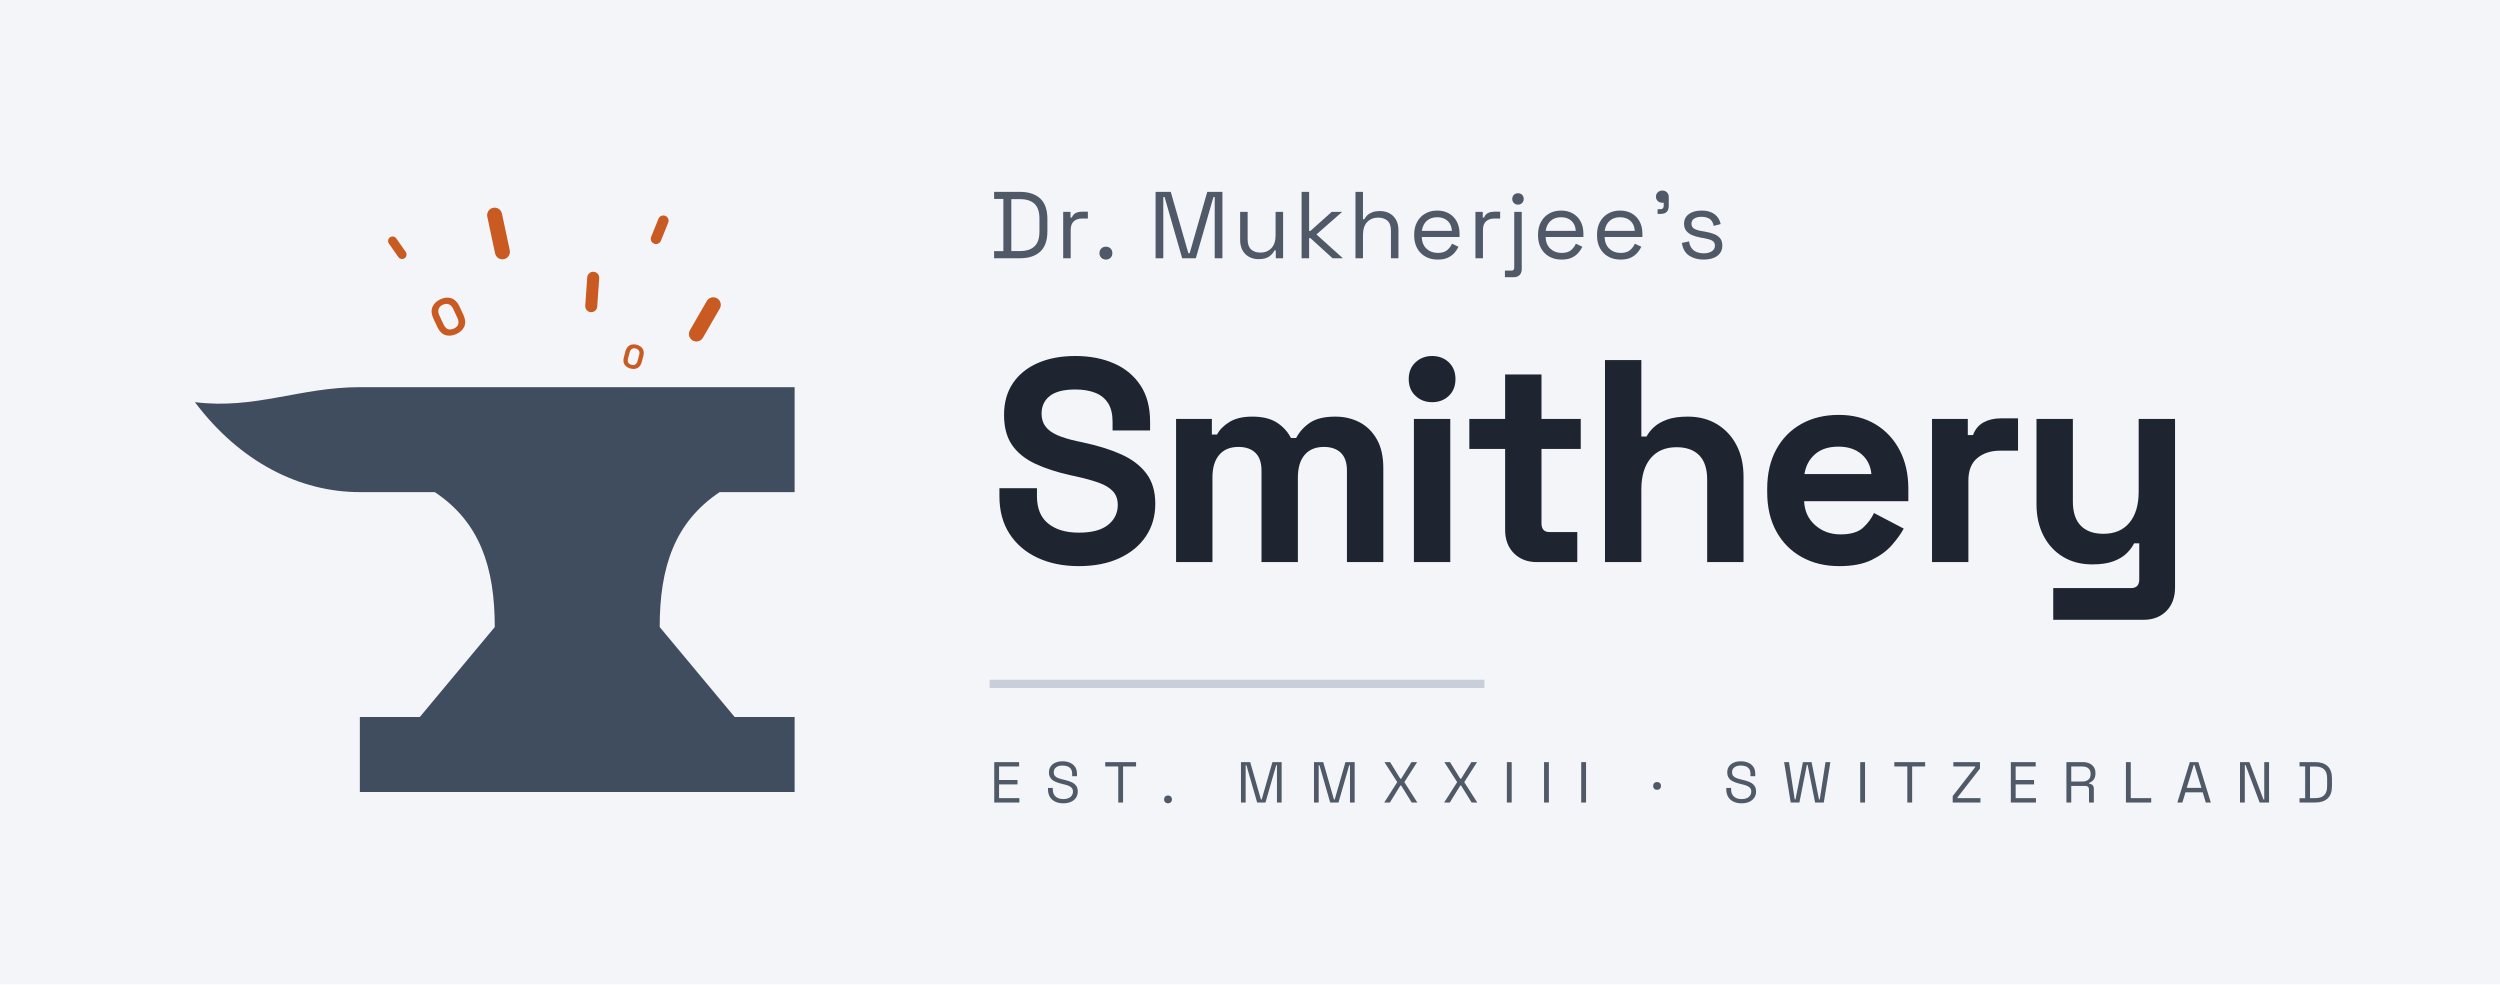
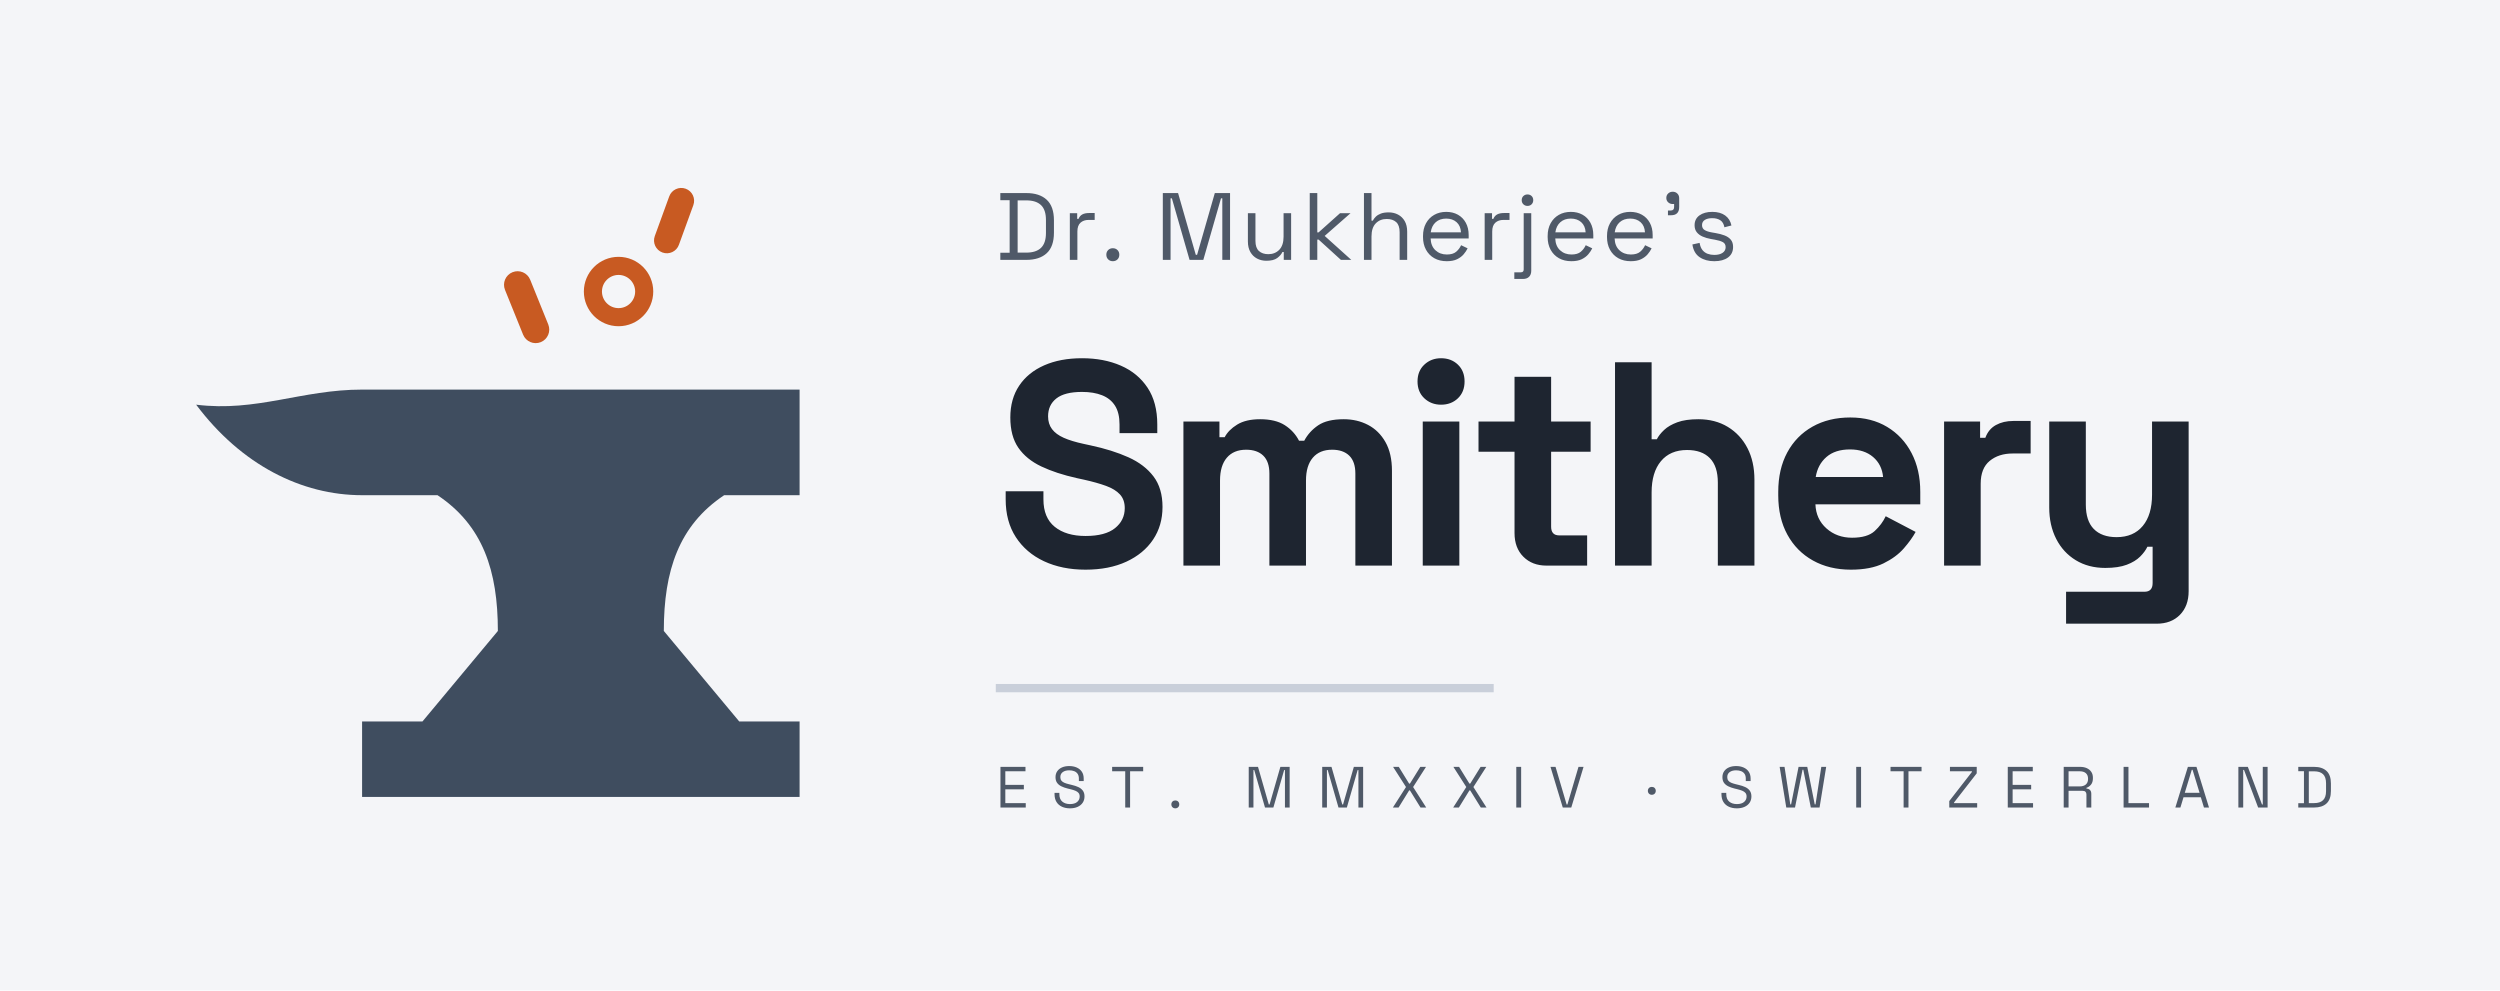
- <svg xmlns="http://www.w3.org/2000/svg" viewBox="0 0 606.298 238.712" width="606.298" height="238.712">
+ <svg xmlns="http://www.w3.org/2000/svg" viewBox="0 0 602.532 238.712" width="602.532" height="238.712">
  <rect width="100%" height="100%" fill="#F4F5F8" />
  <g transform="translate(40 40)">
    <g transform="translate(0 2.992)">
      <g transform="scale(1.818) translate(-4 -2)">
-         <path d="M42.887 22.901Q42.1 23.268 41.422 23.056Q40.743 22.843 40.332 21.961L39.811 20.844Q39.412 19.988 39.679 19.319Q39.946 18.65 40.733 18.283Q41.526 17.913 42.207 18.14Q42.888 18.367 43.288 19.223L43.808 20.34Q44.22 21.222 43.95 21.877Q43.68 22.532 42.887 22.901ZM42.549 22.178Q43.025 21.956 43.129 21.591Q43.233 21.226 43.008 20.744L42.458 19.564Q42.23 19.075 41.863 18.942Q41.495 18.808 41.07 19.006Q40.632 19.21 40.51 19.584Q40.387 19.958 40.605 20.428L41.156 21.608Q41.389 22.109 41.738 22.252Q42.086 22.394 42.549 22.178Z" fill="#C85A22" />
-         <path d="M66.095 27.51Q65.556 27.365 65.31 26.98Q65.064 26.595 65.226 25.991L65.431 25.226Q65.588 24.639 65.996 24.42Q66.404 24.201 66.943 24.345Q67.487 24.491 67.728 24.884Q67.97 25.277 67.813 25.864L67.608 26.629Q67.446 27.233 67.042 27.444Q66.639 27.655 66.095 27.51ZM66.228 27.014Q66.554 27.102 66.756 26.965Q66.958 26.828 67.047 26.497L67.264 25.689Q67.353 25.354 67.227 25.137Q67.102 24.919 66.811 24.841Q66.511 24.761 66.296 24.894Q66.08 25.027 65.994 25.349L65.778 26.157Q65.686 26.501 65.798 26.715Q65.911 26.929 66.228 27.014Z" fill="#C85A22" />
-         <rect x="47.5" y="6" width="2" height="7" rx="1" fill="#C85A22" transform="rotate(-12 48.5 9.5)" />
-         <rect x="34.4" y="9.7" width="1.2" height="3.4" rx="0.6" fill="#C85A22" transform="rotate(-35 35 11.4)" />
-         <rect x="60.2" y="14.6" width="1.6" height="5.4" rx="0.8" fill="#C85A22" transform="rotate(4 61 17.3)" />
-         <rect x="69.3" y="7" width="1.4" height="4" rx="0.7" fill="#C85A22" transform="rotate(22 70 9)" />
-         <rect x="75" y="17.7" width="2" height="6.5" rx="1" fill="#C85A22" transform="rotate(30 76 21)" />
+         <rect x="50" y="14" width="3.6" height="10" rx="1.8" fill="#C85A22" transform="rotate(-22 52 19)" />
+         <circle cx="64" cy="17" r="3.4" fill="none" stroke="#C85A22" stroke-width="2.4" />
+         <rect x="69.5" y="3" width="3.4" height="9" rx="1.7" fill="#C85A22" transform="rotate(20 71 8)" />
        <path d="M30 30 H88 V44 H78 C72 48 70 54 70 62 L80 74 H88 V84 H30 V74 H38 L48 62 C48 54 46 48 40 44 H30 C22 44 14 40 8 32 C16 33 22 30 30 30 Z" fill="#3F4D5F" />
      </g>
    </g>
    <g transform="translate(0 0)">
      <path d="M201.091 22.632V20.911H203.337V8.253H201.091V6.532H207.355Q210.533 6.532 212.273 8.144Q214.012 9.756 214.012 13.097V16.084Q214.012 19.425 212.273 21.028Q210.533 22.632 207.355 22.632ZM205.263 20.884H207.369Q209.699 20.884 210.893 19.739Q212.087 18.593 212.087 16.159V13.021Q212.087 10.564 210.893 9.43Q209.699 8.296 207.369 8.296H205.263ZM217.843 22.632V11.387H219.617V12.757H219.933Q220.235 12.018 220.854 11.68Q221.473 11.341 222.5 11.341H223.831V13.003H222.373Q221.154 13.003 220.409 13.679Q219.663 14.355 219.663 15.787V22.632ZM228.208 22.954Q227.529 22.954 227.085 22.514Q226.64 22.075 226.64 21.388Q226.64 20.701 227.085 20.263Q227.529 19.825 228.208 19.825Q228.886 19.825 229.328 20.265Q229.769 20.704 229.769 21.391Q229.769 22.078 229.328 22.516Q228.886 22.954 228.208 22.954ZM240.255 22.632V6.532H243.93L248.199 21.411H248.515L252.784 6.532H256.459V22.632H254.593V7.8H254.277L250.015 22.632H246.699L242.437 7.8H242.121V22.632ZM265.213 22.849Q263.977 22.849 262.96 22.313Q261.944 21.777 261.351 20.736Q260.758 19.696 260.758 18.195V11.387H262.578V18.063Q262.578 19.727 263.415 20.493Q264.251 21.26 265.686 21.26Q267.297 21.26 268.327 20.195Q269.357 19.13 269.357 17.036V11.387H271.177V22.632H269.403V20.729H269.087Q268.713 21.532 267.824 22.191Q266.934 22.849 265.213 22.849ZM275.665 22.632V6.532H277.485V16.005H277.801L282.961 11.387H285.492L279.262 16.858L285.676 22.632H283.175L277.801 17.742H277.485V22.632ZM288.729 22.632V6.532H290.549V13.182H290.865Q291.114 12.684 291.579 12.226Q292.043 11.768 292.797 11.477Q293.55 11.187 294.693 11.187Q295.945 11.187 296.954 11.723Q297.963 12.259 298.556 13.288Q299.148 14.316 299.148 15.824V22.632H297.328V15.956Q297.328 14.276 296.492 13.526Q295.655 12.776 294.221 12.776Q292.609 12.776 291.579 13.833Q290.549 14.89 290.549 16.983V22.632ZM308.683 22.954Q306.965 22.954 305.682 22.23Q304.399 21.505 303.682 20.191Q302.966 18.876 302.966 17.148V16.872Q302.966 15.127 303.679 13.82Q304.392 12.514 305.655 11.79Q306.919 11.065 308.556 11.065Q310.153 11.065 311.37 11.747Q312.588 12.43 313.278 13.687Q313.968 14.944 313.968 16.659V17.469H304.799Q304.862 19.295 305.959 20.317Q307.057 21.339 308.71 21.339Q310.174 21.339 310.953 20.679Q311.732 20.019 312.145 19.098L313.714 19.85Q313.376 20.562 312.766 21.28Q312.157 21.998 311.178 22.476Q310.198 22.954 308.683 22.954ZM304.822 15.993H312.118Q312.026 14.416 311.055 13.548Q310.084 12.681 308.549 12.681Q307.017 12.681 306.033 13.548Q305.049 14.416 304.822 15.993ZM317.824 22.632V11.387H319.598V12.757H319.914Q320.216 12.018 320.835 11.68Q321.454 11.341 322.481 11.341H323.812V13.003H322.354Q321.135 13.003 320.39 13.679Q319.644 14.355 319.644 15.787V22.632ZM324.971 27.232V25.63H326.553Q327.231 25.63 327.231 24.94V11.387H329.051V25.244Q329.051 26.172 328.533 26.702Q328.014 27.232 327.044 27.232ZM328.141 9.629Q327.555 9.629 327.153 9.237Q326.752 8.845 326.752 8.246Q326.752 7.63 327.153 7.247Q327.555 6.863 328.141 6.863Q328.75 6.863 329.14 7.247Q329.53 7.63 329.53 8.246Q329.53 8.845 329.14 9.237Q328.75 9.629 328.141 9.629ZM338.721 22.954Q337.003 22.954 335.72 22.23Q334.437 21.505 333.72 20.191Q333.004 18.876 333.004 17.148V16.872Q333.004 15.127 333.717 13.82Q334.43 12.514 335.693 11.79Q336.957 11.065 338.594 11.065Q340.191 11.065 341.408 11.747Q342.626 12.43 343.316 13.687Q344.006 14.944 344.006 16.659V17.469H334.837Q334.9 19.295 335.997 20.317Q337.095 21.339 338.748 21.339Q340.212 21.339 340.991 20.679Q341.77 20.019 342.183 19.098L343.752 19.85Q343.414 20.562 342.804 21.28Q342.195 21.998 341.216 22.476Q340.236 22.954 338.721 22.954ZM334.86 15.993H342.156Q342.064 14.416 341.093 13.548Q340.122 12.681 338.587 12.681Q337.055 12.681 336.071 13.548Q335.087 14.416 334.86 15.993ZM353.027 22.954Q351.309 22.954 350.026 22.23Q348.743 21.505 348.026 20.191Q347.31 18.876 347.31 17.148V16.872Q347.31 15.127 348.023 13.82Q348.736 12.514 349.999 11.79Q351.263 11.065 352.9 11.065Q354.497 11.065 355.714 11.747Q356.932 12.43 357.622 13.687Q358.312 14.944 358.312 16.659V17.469H349.143Q349.206 19.295 350.303 20.317Q351.401 21.339 353.054 21.339Q354.518 21.339 355.297 20.679Q356.076 20.019 356.489 19.098L358.058 19.85Q357.72 20.562 357.11 21.28Q356.501 21.998 355.522 22.476Q354.542 22.954 353.027 22.954ZM349.166 15.993H356.462Q356.37 14.416 355.399 13.548Q354.428 12.681 352.893 12.681Q351.361 12.681 350.377 13.548Q349.393 14.416 349.166 15.993ZM361.999 11.878V10.739H362.651Q363.481 10.739 363.481 9.91V9.174H363.155Q362.496 9.174 362.05 8.76Q361.604 8.347 361.604 7.708Q361.604 7.05 362.05 6.63Q362.496 6.21 363.155 6.21Q363.82 6.21 364.263 6.65Q364.706 7.089 364.706 7.768V9.89Q364.706 11.878 362.734 11.878ZM373.157 22.954Q371.073 22.954 369.638 21.988Q368.204 21.022 367.889 18.918L369.626 18.538Q369.803 19.637 370.314 20.268Q370.824 20.9 371.567 21.169Q372.31 21.438 373.157 21.438Q374.43 21.438 375.166 20.934Q375.902 20.431 375.902 19.575Q375.902 18.703 375.205 18.342Q374.509 17.981 373.284 17.765L372.346 17.601Q371.248 17.403 370.357 17.017Q369.466 16.631 368.942 15.967Q368.417 15.303 368.417 14.29Q368.417 12.768 369.586 11.917Q370.754 11.065 372.68 11.065Q374.589 11.065 375.781 11.924Q376.972 12.784 377.298 14.343L375.603 14.779Q375.387 13.579 374.611 13.08Q373.835 12.581 372.68 12.581Q371.542 12.581 370.876 13.008Q370.211 13.434 370.211 14.25Q370.211 15.064 370.834 15.442Q371.457 15.821 372.533 16.008L373.471 16.172Q374.661 16.37 375.618 16.733Q376.575 17.096 377.135 17.757Q377.696 18.417 377.696 19.515Q377.696 21.162 376.47 22.058Q375.244 22.954 373.157 22.954Z" fill="#4F5968" />
      <path d="M221.63 97.298Q215.96 97.298 211.62 95.268Q207.28 93.238 204.83 89.458Q202.38 85.678 202.38 80.358V78.398H211.48V80.358Q211.48 84.768 214.21 86.973Q216.94 89.178 221.63 89.178Q226.39 89.178 228.735 87.288Q231.08 85.398 231.08 82.458Q231.08 80.428 229.925 79.168Q228.77 77.908 226.565 77.103Q224.36 76.298 221.21 75.598L219.6 75.248Q214.56 74.128 210.955 72.413Q207.35 70.698 205.425 67.898Q203.5 65.098 203.5 60.618Q203.5 56.138 205.635 52.953Q207.77 49.768 211.655 48.053Q215.54 46.338 220.79 46.338Q226.04 46.338 230.135 48.123Q234.23 49.908 236.575 53.443Q238.92 56.978 238.92 62.298V64.398H229.82V62.298Q229.82 59.498 228.735 57.783Q227.65 56.068 225.62 55.263Q223.59 54.458 220.79 54.458Q216.59 54.458 214.595 56.033Q212.6 57.608 212.6 60.338Q212.6 62.158 213.545 63.418Q214.49 64.678 216.38 65.518Q218.27 66.358 221.21 66.988L222.82 67.338Q228.07 68.458 231.955 70.208Q235.84 71.958 238.01 74.828Q240.18 77.698 240.18 82.178Q240.18 86.658 237.905 90.053Q235.63 93.448 231.465 95.373Q227.3 97.298 221.63 97.298ZM245.22 96.318V61.598H253.9V65.378H255.16Q256.07 63.628 258.17 62.333Q260.27 61.038 263.7 61.038Q267.41 61.038 269.65 62.473Q271.89 63.908 273.08 66.218H274.34Q275.53 63.978 277.7 62.508Q279.87 61.038 283.86 61.038Q287.08 61.038 289.705 62.403Q292.33 63.768 293.905 66.533Q295.48 69.298 295.48 73.498V96.318H286.66V74.128Q286.66 71.258 285.19 69.823Q283.72 68.388 281.06 68.388Q278.05 68.388 276.405 70.313Q274.76 72.238 274.76 75.808V96.318H265.94V74.128Q265.94 71.258 264.47 69.823Q263 68.388 260.34 68.388Q257.33 68.388 255.685 70.313Q254.04 72.238 254.04 75.808V96.318ZM302.9 96.318V61.598H311.72V96.318ZM307.31 57.538Q304.93 57.538 303.285 55.998Q301.64 54.458 301.64 51.938Q301.64 49.418 303.285 47.878Q304.93 46.338 307.31 46.338Q309.76 46.338 311.37 47.878Q312.98 49.418 312.98 51.938Q312.98 54.458 311.37 55.998Q309.76 57.538 307.31 57.538ZM332.72 96.318Q329.29 96.318 327.155 94.183Q325.02 92.048 325.02 88.478V68.878H316.34V61.598H325.02V50.818H333.84V61.598H343.36V68.878H333.84V86.938Q333.84 89.038 335.8 89.038H342.52V96.318ZM349.24 96.318V47.318H358.06V65.868H359.32Q359.88 64.748 361.07 63.628Q362.26 62.508 364.255 61.773Q366.25 61.038 369.33 61.038Q373.39 61.038 376.435 62.893Q379.48 64.748 381.16 68.003Q382.84 71.258 382.84 75.598V96.318H374.02V76.298Q374.02 72.378 372.095 70.418Q370.17 68.458 366.6 68.458Q362.54 68.458 360.3 71.153Q358.06 73.848 358.06 78.678V96.318ZM406.08 97.298Q400.9 97.298 396.945 95.093Q392.99 92.888 390.785 88.863Q388.58 84.838 388.58 79.378V78.538Q388.58 73.078 390.75 69.053Q392.92 65.028 396.84 62.823Q400.76 60.618 405.94 60.618Q411.05 60.618 414.83 62.893Q418.61 65.168 420.71 69.193Q422.81 73.218 422.81 78.538V81.548H397.54Q397.68 85.118 400.2 87.358Q402.72 89.598 406.36 89.598Q410.07 89.598 411.82 87.988Q413.57 86.378 414.48 84.418L421.69 88.198Q420.71 90.018 418.855 92.153Q417 94.288 413.92 95.793Q410.84 97.298 406.08 97.298ZM397.61 74.968H413.85Q413.57 71.958 411.435 70.138Q409.3 68.318 405.87 68.318Q402.3 68.318 400.2 70.138Q398.1 71.958 397.61 74.968ZM428.55 96.318V61.598H437.23V65.518H438.49Q439.26 63.418 441.045 62.438Q442.83 61.458 445.21 61.458H449.41V69.298H445.07Q441.71 69.298 439.54 71.083Q437.37 72.868 437.37 76.578V96.318ZM457.95 110.318V102.618H476.85Q478.81 102.618 478.81 100.518V91.768H477.55Q476.99 92.958 475.8 94.148Q474.61 95.338 472.58 96.108Q470.55 96.878 467.4 96.878Q463.34 96.878 460.295 95.023Q457.25 93.168 455.57 89.878Q453.89 86.588 453.89 82.318V61.598H462.71V81.618Q462.71 85.538 464.635 87.498Q466.56 89.458 470.13 89.458Q474.19 89.458 476.43 86.763Q478.67 84.068 478.67 79.238V61.598H487.49V102.478Q487.49 106.048 485.39 108.183Q483.29 110.318 479.79 110.318Z" fill="#1E2530" />
-       <path d="M201.123 154.624V144.824H207.154V145.888H202.295V149.17H206.762V150.234H202.295V153.56H207.219V154.624ZM217.868 154.82Q216.793 154.82 215.955 154.439Q215.117 154.058 214.637 153.297Q214.157 152.536 214.157 151.392V151.09H215.321V151.392Q215.321 152.612 216.031 153.202Q216.741 153.792 217.868 153.792Q219.009 153.792 219.612 153.28Q220.215 152.768 220.215 151.971Q220.215 151.436 219.944 151.11Q219.673 150.783 219.183 150.582Q218.692 150.381 218.032 150.222L217.303 150.042Q216.444 149.828 215.787 149.505Q215.131 149.182 214.761 148.657Q214.391 148.131 214.391 147.305Q214.391 146.479 214.808 145.876Q215.225 145.274 215.967 144.951Q216.709 144.628 217.7 144.628Q218.69 144.628 219.479 144.97Q220.268 145.312 220.727 145.979Q221.186 146.647 221.186 147.651V148.24H220.023V147.651Q220.023 146.942 219.721 146.504Q219.42 146.067 218.894 145.861Q218.369 145.656 217.7 145.656Q216.73 145.656 216.143 146.08Q215.555 146.504 215.555 147.289Q215.555 147.812 215.803 148.133Q216.052 148.455 216.514 148.653Q216.977 148.851 217.625 149.007L218.354 149.186Q219.205 149.38 219.888 149.695Q220.57 150.01 220.975 150.55Q221.379 151.089 221.379 151.955Q221.379 152.821 220.944 153.465Q220.509 154.11 219.72 154.465Q218.932 154.82 217.868 154.82ZM231.194 154.624V145.888H228.04V144.824H235.52V145.888H232.366V154.624ZM243.266 154.82Q242.853 154.82 242.582 154.552Q242.312 154.285 242.312 153.867Q242.312 153.449 242.582 153.182Q242.853 152.915 243.266 152.915Q243.679 152.915 243.948 153.183Q244.216 153.451 244.216 153.869Q244.216 154.287 243.948 154.553Q243.679 154.82 243.266 154.82ZM260.959 154.624V144.824H263.196L265.795 153.881H265.987L268.585 144.824H270.823V154.624H269.687V145.596H269.494L266.9 154.624H264.882L262.287 145.596H262.095V154.624ZM278.669 154.624V144.824H280.906L283.505 153.881H283.697L286.295 144.824H288.533V154.624H287.397V145.596H287.204L284.61 154.624H282.592L279.997 145.596H279.805V154.624ZM295.703 154.624 298.861 149.682 295.751 144.824H297.125L299.618 148.863H299.81L302.313 144.824H303.687L300.577 149.682L303.735 154.624H302.361L299.81 150.501H299.618L297.078 154.624ZM310.235 154.624 313.393 149.682 310.283 144.824H311.657L314.15 148.863H314.342L316.845 144.824H318.219L315.109 149.682L318.267 154.624H316.893L314.342 150.501H314.15L311.61 154.624ZM325.443 154.624V144.824H326.615V154.624ZM334.459 154.624V144.824H335.631V154.624ZM343.475 154.624V144.824H344.647V154.624ZM361.875 151.552Q361.462 151.552 361.192 151.285Q360.921 151.017 360.921 150.599Q360.921 150.181 361.192 149.914Q361.462 149.648 361.875 149.648Q362.288 149.648 362.557 149.915Q362.826 150.183 362.826 150.601Q362.826 151.019 362.557 151.286Q362.288 151.552 361.875 151.552ZM382.368 154.82Q381.293 154.82 380.455 154.439Q379.617 154.058 379.137 153.297Q378.657 152.536 378.657 151.392V151.09H379.821V151.392Q379.821 152.612 380.531 153.202Q381.241 153.792 382.368 153.792Q383.509 153.792 384.112 153.28Q384.715 152.768 384.715 151.971Q384.715 151.436 384.444 151.11Q384.173 150.783 383.683 150.582Q383.192 150.381 382.532 150.222L381.803 150.042Q380.944 149.828 380.287 149.505Q379.631 149.182 379.261 148.657Q378.891 148.131 378.891 147.305Q378.891 146.479 379.308 145.876Q379.725 145.274 380.467 144.951Q381.209 144.628 382.2 144.628Q383.19 144.628 383.979 144.97Q384.768 145.312 385.227 145.979Q385.686 146.647 385.686 147.651V148.24H384.523V147.651Q384.523 146.942 384.221 146.504Q383.92 146.067 383.394 145.861Q382.869 145.656 382.2 145.656Q381.23 145.656 380.643 146.08Q380.055 146.504 380.055 147.289Q380.055 147.812 380.303 148.133Q380.552 148.455 381.014 148.653Q381.477 148.851 382.125 149.007L382.854 149.186Q383.705 149.38 384.388 149.695Q385.07 150.01 385.475 150.55Q385.879 151.089 385.879 151.955Q385.879 152.821 385.444 153.465Q385.009 154.11 384.22 154.465Q383.432 154.82 382.368 154.82ZM394.28 154.624 392.683 144.824H393.861L395.251 153.873H395.443L397.242 144.824H399.34L401.139 153.873H401.331L402.721 144.824H403.899L402.302 154.624H400.194L398.387 145.518H398.195L396.388 154.624ZM411.137 154.624V144.824H412.309V154.624ZM422.56 154.624V145.888H419.406V144.824H426.886V145.888H423.732V154.624ZM433.566 154.624V153.067L439.026 146.044V145.88H433.726V144.824H440.183V146.381L434.722 153.404V153.568H440.29V154.624ZM447.663 154.624V144.824H453.694V145.888H448.835V149.17H453.302V150.234H448.835V153.56H453.759V154.624ZM461.145 154.624V144.824H465.103Q466.017 144.824 466.708 145.136Q467.399 145.448 467.792 146.031Q468.184 146.614 468.184 147.432V147.58Q468.184 148.542 467.725 149.103Q467.265 149.664 466.629 149.866V150.058Q467.139 150.076 467.467 150.389Q467.795 150.701 467.795 151.329V154.624H466.623V151.475Q466.623 151.06 466.398 150.83Q466.174 150.6 465.708 150.6H462.317V154.624ZM462.317 149.536H464.986Q465.952 149.536 466.482 149.07Q467.012 148.604 467.012 147.757V147.667Q467.012 146.82 466.494 146.354Q465.976 145.888 464.986 145.888H462.317ZM475.579 154.624V144.824H476.751V153.56H481.708V154.624ZM488.051 154.624 491.075 144.824H493.142L496.165 154.624H494.947L494.196 152.15H490.02L489.27 154.624ZM490.325 151.078H493.891L492.204 145.539H492.012ZM503.243 154.624V144.824H505.524L508.931 153.881H509.124V144.824H510.288V154.624H508.006L504.599 145.557H504.407V154.624ZM517.68 154.624V153.577H519.047V145.871H517.68V144.824H521.493Q523.427 144.824 524.486 145.805Q525.545 146.786 525.545 148.82V150.638Q525.545 152.672 524.486 153.648Q523.427 154.624 521.493 154.624ZM520.219 153.56H521.501Q522.92 153.56 523.646 152.863Q524.373 152.166 524.373 150.684V148.774Q524.373 147.278 523.646 146.588Q522.92 145.898 521.501 145.898H520.219Z" fill="#4F5968" />
+       <path d="M201.123 154.624V144.824H207.154V145.888H202.295V149.17H206.762V150.234H202.295V153.56H207.219V154.624ZM217.868 154.82Q216.793 154.82 215.955 154.439Q215.117 154.058 214.637 153.297Q214.157 152.536 214.157 151.392V151.09H215.321V151.392Q215.321 152.612 216.031 153.202Q216.741 153.792 217.868 153.792Q219.009 153.792 219.612 153.28Q220.215 152.768 220.215 151.971Q220.215 151.436 219.944 151.11Q219.673 150.783 219.183 150.582Q218.692 150.381 218.032 150.222L217.303 150.042Q216.444 149.828 215.787 149.505Q215.131 149.182 214.761 148.657Q214.391 148.131 214.391 147.305Q214.391 146.479 214.808 145.876Q215.225 145.274 215.967 144.951Q216.709 144.628 217.7 144.628Q218.69 144.628 219.479 144.97Q220.268 145.312 220.727 145.979Q221.186 146.647 221.186 147.651V148.24H220.023V147.651Q220.023 146.942 219.721 146.504Q219.42 146.067 218.894 145.861Q218.369 145.656 217.7 145.656Q216.73 145.656 216.143 146.08Q215.555 146.504 215.555 147.289Q215.555 147.812 215.803 148.133Q216.052 148.455 216.514 148.653Q216.977 148.851 217.625 149.007L218.354 149.186Q219.205 149.38 219.888 149.695Q220.57 150.01 220.975 150.55Q221.379 151.089 221.379 151.955Q221.379 152.821 220.944 153.465Q220.509 154.11 219.72 154.465Q218.932 154.82 217.868 154.82ZM231.194 154.624V145.888H228.04V144.824H235.52V145.888H232.366V154.624ZM243.266 154.82Q242.853 154.82 242.582 154.552Q242.312 154.285 242.312 153.867Q242.312 153.449 242.582 153.182Q242.853 152.915 243.266 152.915Q243.679 152.915 243.948 153.183Q244.216 153.451 244.216 153.869Q244.216 154.287 243.948 154.553Q243.679 154.82 243.266 154.82ZM260.959 154.624V144.824H263.196L265.795 153.881H265.987L268.585 144.824H270.823V154.624H269.687V145.596H269.494L266.9 154.624H264.882L262.287 145.596H262.095V154.624ZM278.669 154.624V144.824H280.906L283.505 153.881H283.697L286.295 144.824H288.533V154.624H287.397V145.596H287.204L284.61 154.624H282.592L279.997 145.596H279.805V154.624ZM295.703 154.624 298.861 149.682 295.751 144.824H297.125L299.618 148.863H299.81L302.313 144.824H303.687L300.577 149.682L303.735 154.624H302.361L299.81 150.501H299.618L297.078 154.624ZM310.235 154.624 313.393 149.682 310.283 144.824H311.657L314.15 148.863H314.342L316.845 144.824H318.219L315.109 149.682L318.267 154.624H316.893L314.342 150.501H314.15L311.61 154.624ZM325.443 154.624V144.824H326.615V154.624ZM336.647 154.624 333.687 144.824H334.906L337.584 153.911H337.76L340.438 144.824H341.656L338.697 154.624ZM358.109 151.552Q357.696 151.552 357.426 151.285Q357.155 151.017 357.155 150.599Q357.155 150.181 357.426 149.914Q357.696 149.648 358.109 149.648Q358.522 149.648 358.791 149.915Q359.06 150.183 359.06 150.601Q359.06 151.019 358.791 151.286Q358.522 151.552 358.109 151.552ZM378.602 154.82Q377.527 154.82 376.689 154.439Q375.851 154.058 375.371 153.297Q374.891 152.536 374.891 151.392V151.09H376.055V151.392Q376.055 152.612 376.765 153.202Q377.475 153.792 378.602 153.792Q379.743 153.792 380.346 153.28Q380.949 152.768 380.949 151.971Q380.949 151.436 380.678 151.11Q380.407 150.783 379.917 150.582Q379.426 150.381 378.766 150.222L378.037 150.042Q377.178 149.828 376.521 149.505Q375.865 149.182 375.495 148.657Q375.125 148.131 375.125 147.305Q375.125 146.479 375.542 145.876Q375.959 145.274 376.701 144.951Q377.443 144.628 378.434 144.628Q379.424 144.628 380.213 144.97Q381.002 145.312 381.461 145.979Q381.92 146.647 381.92 147.651V148.24H380.757V147.651Q380.757 146.942 380.455 146.504Q380.154 146.067 379.628 145.861Q379.103 145.656 378.434 145.656Q377.464 145.656 376.877 146.08Q376.289 146.504 376.289 147.289Q376.289 147.812 376.537 148.133Q376.786 148.455 377.248 148.653Q377.711 148.851 378.359 149.007L379.088 149.186Q379.939 149.38 380.622 149.695Q381.304 150.01 381.709 150.55Q382.113 151.089 382.113 151.955Q382.113 152.821 381.678 153.465Q381.243 154.11 380.454 154.465Q379.666 154.82 378.602 154.82ZM390.514 154.624 388.917 144.824H390.095L391.485 153.873H391.677L393.476 144.824H395.574L397.373 153.873H397.565L398.955 144.824H400.133L398.536 154.624H396.428L394.621 145.518H394.429L392.622 154.624ZM407.371 154.624V144.824H408.543V154.624ZM418.794 154.624V145.888H415.64V144.824H423.12V145.888H419.966V154.624ZM429.8 154.624V153.067L435.26 146.044V145.88H429.96V144.824H436.417V146.381L430.956 153.404V153.568H436.524V154.624ZM443.897 154.624V144.824H449.928V145.888H445.069V149.17H449.536V150.234H445.069V153.56H449.993V154.624ZM457.379 154.624V144.824H461.337Q462.251 144.824 462.942 145.136Q463.633 145.448 464.026 146.031Q464.418 146.614 464.418 147.432V147.58Q464.418 148.542 463.959 149.103Q463.499 149.664 462.863 149.866V150.058Q463.373 150.076 463.701 150.389Q464.029 150.701 464.029 151.329V154.624H462.857V151.475Q462.857 151.06 462.632 150.83Q462.408 150.6 461.942 150.6H458.551V154.624ZM458.551 149.536H461.22Q462.186 149.536 462.716 149.07Q463.246 148.604 463.246 147.757V147.667Q463.246 146.82 462.728 146.354Q462.21 145.888 461.22 145.888H458.551ZM471.813 154.624V144.824H472.985V153.56H477.942V154.624ZM484.285 154.624 487.309 144.824H489.376L492.399 154.624H491.181L490.43 152.15H486.254L485.504 154.624ZM486.559 151.078H490.125L488.438 145.539H488.246ZM499.477 154.624V144.824H501.758L505.165 153.881H505.358V144.824H506.522V154.624H504.24L500.833 145.557H500.641V154.624ZM513.914 154.624V153.577H515.281V145.871H513.914V144.824H517.727Q519.661 144.824 520.72 145.805Q521.779 146.786 521.779 148.82V150.638Q521.779 152.672 520.72 153.648Q519.661 154.624 517.727 154.624ZM516.453 153.56H517.735Q519.154 153.56 519.88 152.863Q520.607 152.166 520.607 150.684V148.774Q520.607 147.278 519.88 146.588Q519.154 145.898 517.735 145.898H516.453Z" fill="#4F5968" />
      <rect x="200" y="124.848" width="120" height="2" fill="#C9CFDA" />
    </g>
  </g>
</svg>
